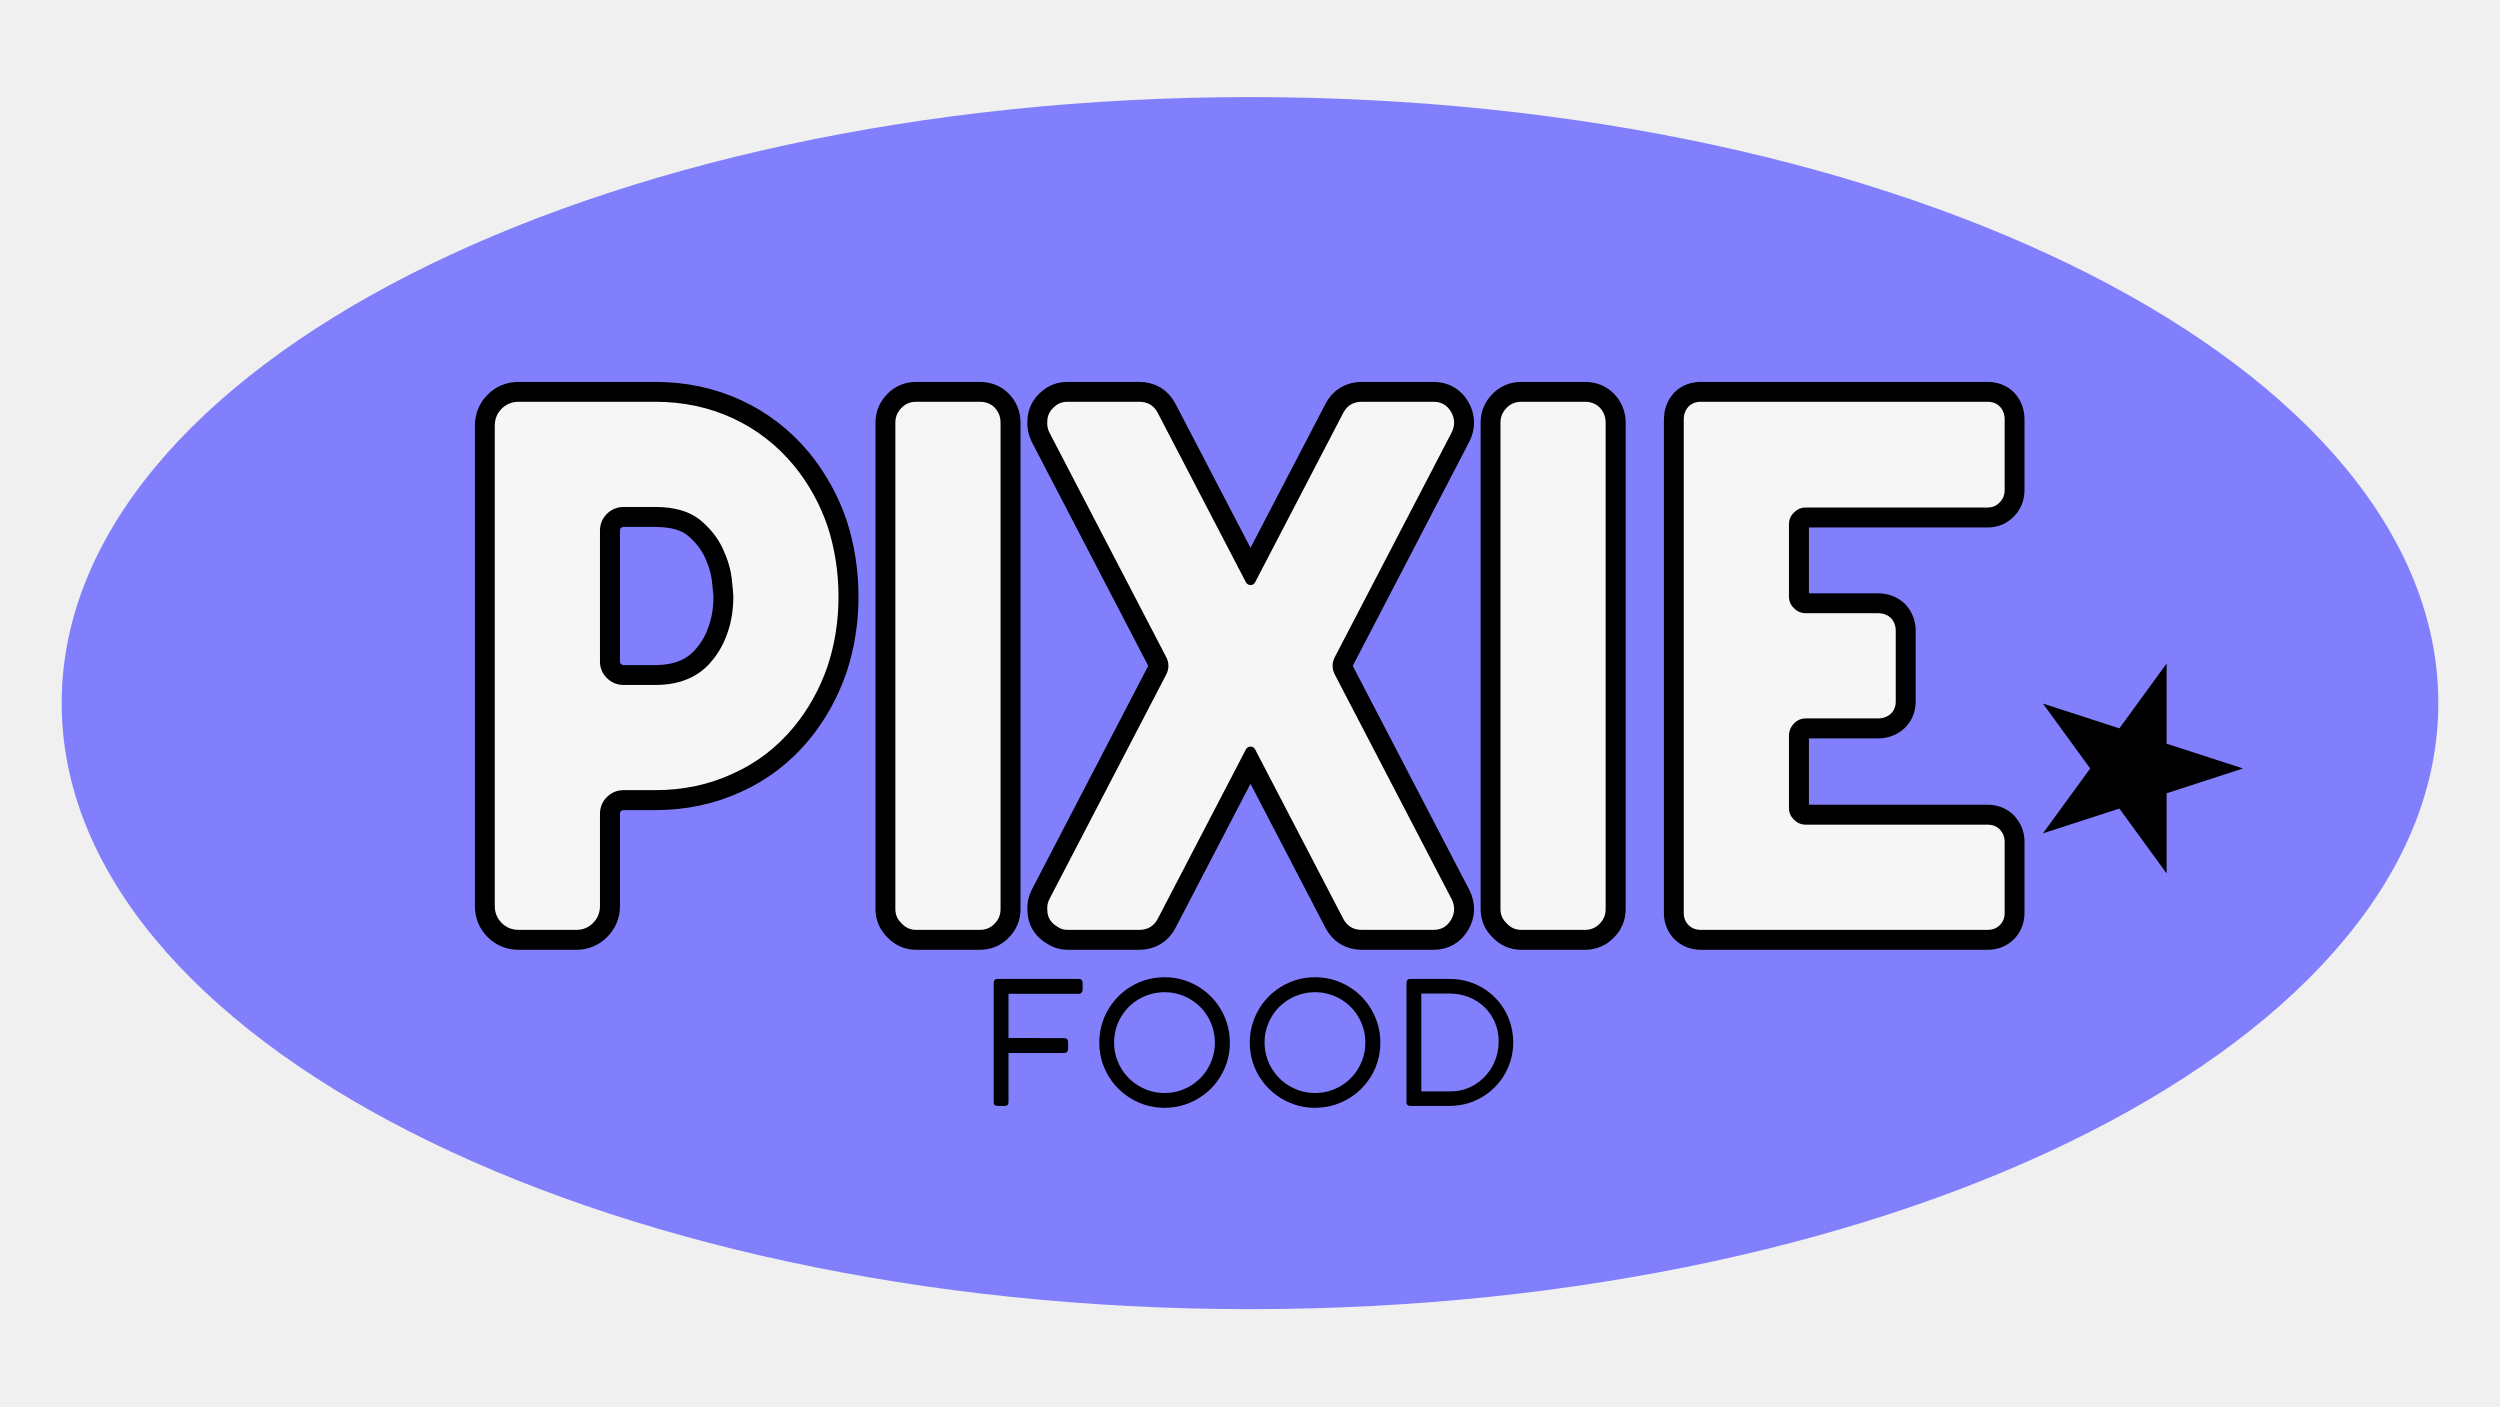
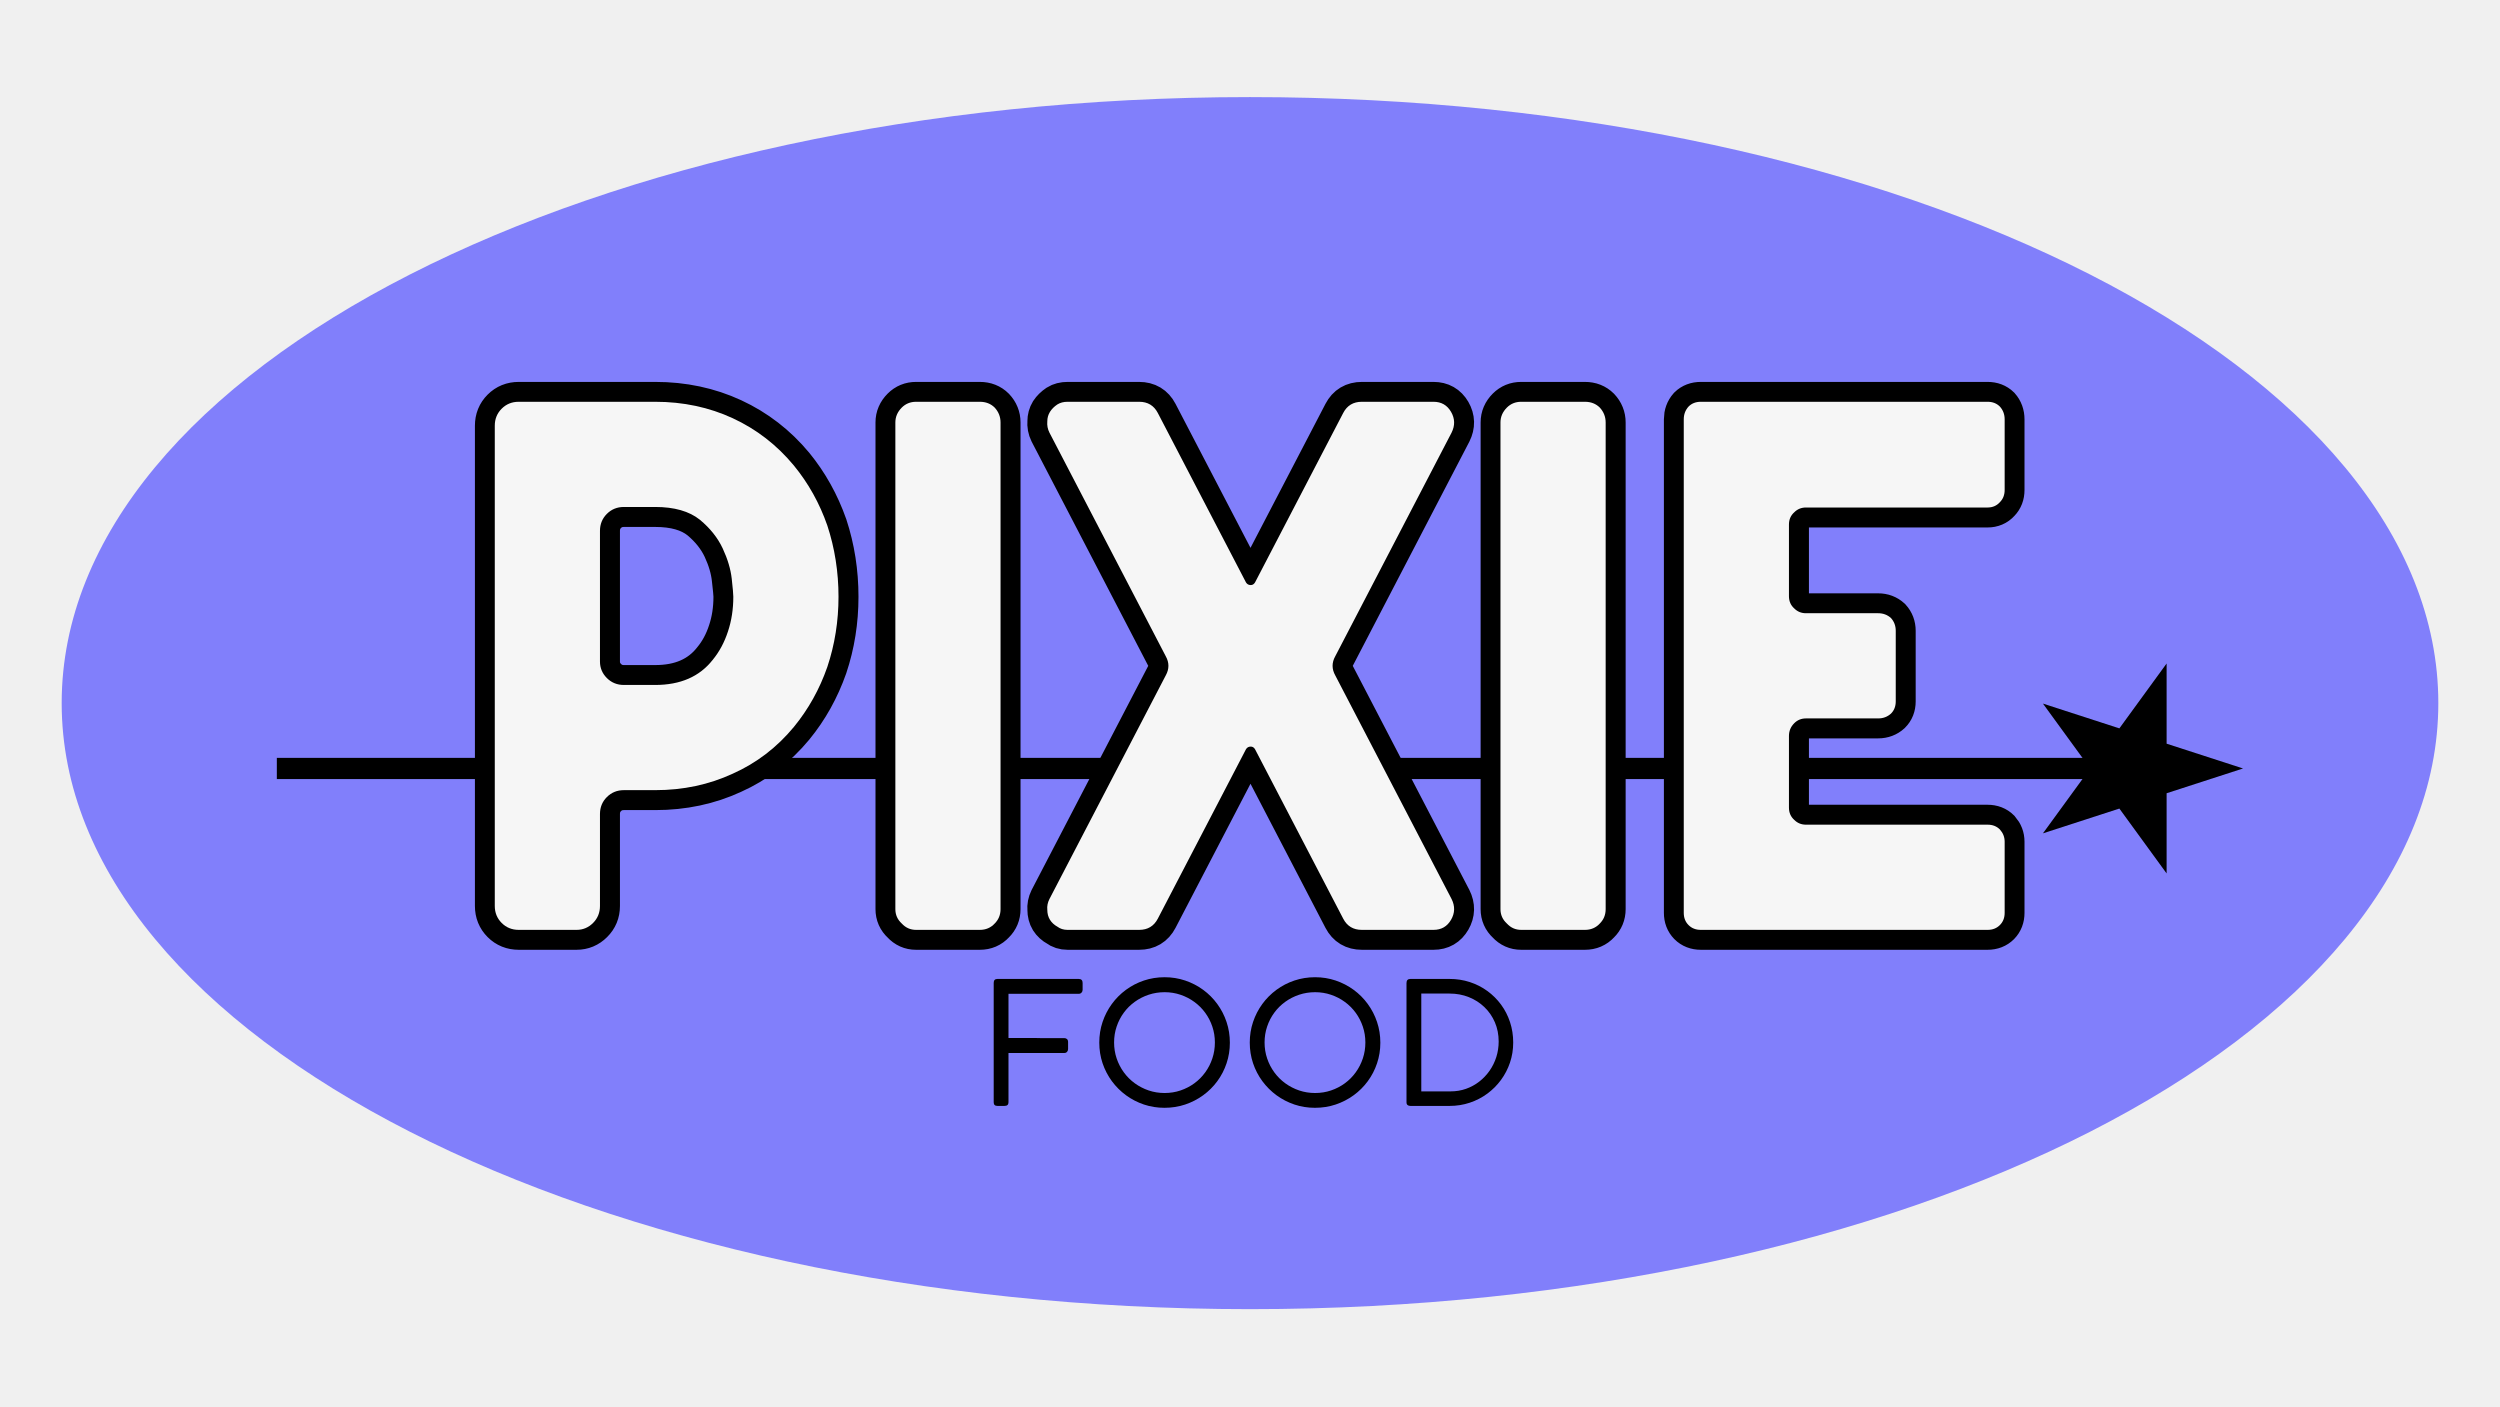
<svg xmlns="http://www.w3.org/2000/svg" width="2240" zoomAndPan="magnify" viewBox="0 0 1680 945" height="1260" preserveAspectRatio="xMidYMid meet" version="1.0">
  <defs>
    <g />
-     <clipPath id="1fbc718a94">
+     <clipPath id="6e4139cb01">
      <path d="M 41.445 65.246 L 1638.652 65.246 L 1638.652 879.754 L 41.445 879.754 Z M 41.445 65.246 " clip-rule="nonzero" />
    </clipPath>
-     <clipPath id="2f9f6becac">
+     <clipPath id="46f387a134">
      <path d="M 840 65.246 C 398.973 65.246 41.445 247.578 41.445 472.5 C 41.445 697.422 398.973 879.754 840 879.754 C 1281.027 879.754 1638.555 697.422 1638.555 472.5 C 1638.555 247.578 1281.027 65.246 840 65.246 Z M 840 65.246 " clip-rule="nonzero" />
    </clipPath>
-     <clipPath id="b875c22e42">
+     <clipPath id="ac659f5921">
      <path d="M 1372.855 445.867 L 1507.328 445.867 L 1507.328 587 L 1372.855 587 Z M 1372.855 445.867 " clip-rule="nonzero" />
    </clipPath>
-     <clipPath id="bff000cdd6">
+     <clipPath id="9e26e9afe2">
      <path d="M 1507.328 516.41 L 1455.965 533.062 L 1455.965 586.953 L 1424.219 543.355 L 1372.855 560.008 L 1404.602 516.41 L 1372.855 472.812 L 1424.219 489.465 L 1455.965 445.867 L 1455.965 499.758 Z M 1507.328 516.41 " clip-rule="nonzero" />
    </clipPath>
  </defs>
-   <rect x="-168" width="2016" fill="#ffffff" y="-94.5" height="1134" fill-opacity="0" />
-   <rect x="-168" width="2016" fill="#ffffff" y="-94.5" height="1134" fill-opacity="0" />
-   <g clip-path="url(#1fbc718a94)">
-     <g clip-path="url(#2f9f6becac)">
+   <g clip-path="url(#6e4139cb01)">
+     <g clip-path="url(#46f387a134)">
      <path fill="#817ffb" d="M 41.445 65.246 L 1638.652 65.246 L 1638.652 879.754 L 41.445 879.754 Z M 41.445 65.246 " fill-opacity="1" fill-rule="nonzero" />
    </g>
  </g>
-   <path stroke-linecap="butt" transform="matrix(0.75, 0.000000000000000051, -0.000000000000000051, 0.75, 186.03, 509.2828)" fill="none" stroke-linejoin="miter" d="M 0.002 9.498 L 1672.085 9.498 " stroke="#000000" stroke-width="19" stroke-opacity="0" stroke-miterlimit="4" />
-   <g clip-path="url(#b875c22e42)">
-     <g clip-path="url(#bff000cdd6)">
+   <path stroke-linecap="butt" transform="matrix(0.75, 0.000000000000000051, -0.000000000000000051, 0.75, 186.03, 509.2828)" fill="none" stroke-linejoin="miter" d="M 0.002 9.498 L 1672.085 9.498 " stroke="#000000" stroke-width="19" stroke-opacity="1" stroke-miterlimit="4" />
+   <g clip-path="url(#ac659f5921)">
+     <g clip-path="url(#9e26e9afe2)">
      <path fill="#000000" d="M 1507.328 445.867 L 1507.328 587.168 L 1372.855 587.168 L 1372.855 445.867 Z M 1507.328 445.867 " fill-opacity="1" fill-rule="nonzero" />
    </g>
  </g>
-   <path stroke-linecap="butt" transform="matrix(0.75, 0, 0, 0.75, 228.6756, 153.8714)" fill="none" stroke-linejoin="miter" d="M 406.469 211.947 C 419.406 227.828 429.401 245.765 436.453 265.755 C 443.115 286.057 446.448 307.322 446.448 329.557 C 446.448 351.406 443.115 372.328 436.453 392.312 C 429.401 412.38 419.406 430.317 406.469 446.125 C 391.203 464.562 372.959 478.546 351.729 488.078 C 330.427 497.916 307.261 502.838 282.235 502.838 L 254.11 502.838 C 248.068 502.838 242.99 504.89 238.886 508.994 C 234.781 513.104 232.724 518.177 232.724 524.218 L 232.724 606.614 C 232.724 612.661 230.636 617.734 226.448 621.838 C 222.344 625.948 217.422 628 211.693 628 L 159.86 628 C 153.818 628 148.74 625.948 144.636 621.838 C 140.526 617.734 138.474 612.661 138.474 606.614 L 138.474 176.27 C 138.474 170.224 140.526 165.151 144.636 161.046 C 148.74 156.937 153.818 154.885 159.86 154.885 L 282.235 154.885 C 307.261 154.885 330.427 159.807 351.729 169.645 C 372.959 179.484 391.203 193.583 406.469 211.947 Z M 333.599 386.156 C 339.646 378.875 344.255 370.312 347.433 360.474 C 350.61 350.942 352.198 340.635 352.198 329.557 C 352.198 327.312 351.693 321.927 350.688 313.406 C 349.755 304.802 347.084 295.739 342.667 286.208 C 338.172 276.682 331.354 268.119 322.214 260.526 C 312.683 252.932 299.354 249.135 282.235 249.135 L 254.11 249.135 C 248.068 249.135 242.99 251.187 238.886 255.296 C 234.781 259.401 232.724 264.479 232.724 270.52 L 232.724 387.666 C 232.724 393.323 234.781 398.203 238.886 402.307 C 242.99 406.494 248.068 408.583 254.11 408.583 L 282.235 408.583 C 304.703 408.583 321.823 401.109 333.599 386.156 Z M 573.047 154.885 C 578.396 154.885 582.813 156.63 586.297 160.114 C 589.86 163.911 591.646 168.328 591.646 173.364 L 591.646 609.406 C 591.646 614.52 589.86 618.817 586.297 622.307 C 582.813 626.104 578.396 628 573.047 628 L 515.87 628 C 510.834 628 506.573 626.104 503.089 622.307 C 499.292 618.817 497.391 614.52 497.391 609.406 L 497.391 173.364 C 497.391 168.328 499.292 163.911 503.089 160.114 C 506.573 156.63 510.834 154.885 515.87 154.885 Z M 995.74 600.338 C 998.917 606.692 998.761 612.89 995.276 618.937 C 991.787 624.979 986.558 628 979.584 628 L 915.318 628 C 907.646 628 902.068 624.666 898.584 618.005 L 819.558 466.109 C 818.625 464.562 817.386 463.786 815.839 463.786 C 813.901 463.786 812.469 464.562 811.537 466.109 L 732.511 618.005 C 729.026 624.666 723.448 628 715.776 628 L 651.625 628 C 648.063 628 645.037 627.031 642.558 625.093 C 639.693 623.546 637.448 621.494 635.818 618.937 C 634.271 616.38 633.495 613.359 633.495 609.869 C 633.183 606.692 633.802 603.515 635.354 600.338 L 739.599 399.984 C 742.776 394.25 742.776 388.557 739.599 382.901 L 635.354 182.427 C 633.802 179.25 633.183 175.921 633.495 172.432 C 633.495 169.26 634.271 166.39 635.818 163.833 C 637.448 161.354 639.693 159.145 642.558 157.208 C 645.037 155.661 648.063 154.885 651.625 154.885 L 715.776 154.885 C 723.448 154.885 729.026 158.218 732.511 164.88 L 811.537 316.656 C 812.469 318.286 813.901 319.099 815.839 319.099 C 817.386 319.099 818.625 318.286 819.558 316.656 L 898.584 164.88 C 902.068 158.218 907.646 154.885 915.318 154.885 L 979.584 154.885 C 986.558 154.885 991.787 157.869 995.276 163.833 C 998.761 169.88 998.917 176.078 995.74 182.427 L 891.495 382.901 C 888.318 388.557 888.318 394.25 891.495 399.984 Z M 1115.235 154.885 C 1120.578 154.885 1124.995 156.63 1128.485 160.114 C 1132.047 163.911 1133.828 168.328 1133.828 173.364 L 1133.828 609.406 C 1133.828 614.52 1132.047 618.817 1128.485 622.307 C 1124.995 626.104 1120.578 628 1115.235 628 L 1058.058 628 C 1053.021 628 1048.761 626.104 1045.271 622.307 C 1041.474 618.817 1039.578 614.52 1039.578 609.406 L 1039.578 173.364 C 1039.578 168.328 1041.474 163.911 1045.271 160.114 C 1048.761 156.63 1053.021 154.885 1058.058 154.885 Z M 1313.276 249.604 C 1309.094 249.604 1305.568 251.036 1302.703 253.901 C 1299.604 256.692 1298.052 260.333 1298.052 264.828 L 1298.052 329.093 C 1298.052 333.51 1299.604 337.151 1302.703 340.015 C 1305.568 342.885 1309.094 344.317 1313.276 344.317 L 1378.011 344.317 C 1382.427 344.317 1386.224 345.75 1389.401 348.619 C 1392.266 351.791 1393.698 355.588 1393.698 360.005 L 1393.698 423.343 C 1393.698 427.76 1392.266 431.401 1389.401 434.27 C 1386.224 437.135 1382.427 438.567 1378.011 438.567 L 1313.276 438.567 C 1309.094 438.567 1305.568 440 1302.703 442.869 C 1299.604 446.046 1298.052 449.843 1298.052 454.255 L 1298.052 518.526 C 1298.052 522.942 1299.604 526.583 1302.703 529.448 C 1305.568 532.317 1309.094 533.75 1313.276 533.75 L 1475.979 533.75 C 1480.474 533.75 1484.157 535.182 1487.021 538.046 C 1489.813 541.224 1491.203 544.869 1491.203 548.974 L 1491.203 612.776 C 1491.203 617.192 1489.813 620.833 1487.021 623.698 C 1484.157 626.567 1480.474 628 1475.979 628 L 1219.026 628 C 1214.532 628 1210.854 626.567 1207.985 623.698 C 1205.198 620.833 1203.802 617.192 1203.802 612.776 L 1203.802 170.572 C 1203.802 166.083 1205.198 162.244 1207.985 159.067 C 1210.854 156.281 1214.532 154.885 1219.026 154.885 L 1475.979 154.885 C 1480.474 154.885 1484.157 156.281 1487.021 159.067 C 1489.813 162.244 1491.203 166.083 1491.203 170.572 L 1491.203 233.911 C 1491.203 238.328 1489.813 241.968 1487.021 244.838 C 1484.157 248.015 1480.474 249.604 1475.979 249.604 Z M 1313.276 249.604 " stroke="#000000" stroke-width="35.702" stroke-opacity="1" stroke-miterlimit="4" />
+   <path stroke-linecap="butt" transform="matrix(0.75, 0, 0, 0.75, 228.6756, 153.8712)" fill="none" stroke-linejoin="miter" d="M 406.469 211.948 C 419.406 227.828 429.401 245.766 436.453 265.755 C 443.115 286.052 446.448 307.323 446.448 329.557 C 446.448 351.406 443.115 372.323 436.453 392.312 C 429.401 412.38 419.406 430.318 406.469 446.12 C 391.203 464.562 372.959 478.547 351.729 488.078 C 330.427 497.917 307.261 502.833 282.235 502.833 L 254.11 502.833 C 248.068 502.833 242.99 504.891 238.886 508.995 C 234.781 513.099 232.724 518.177 232.724 524.219 L 232.724 606.614 C 232.724 612.661 230.636 617.734 226.448 621.838 C 222.344 625.948 217.422 628 211.693 628 L 159.86 628 C 153.818 628 148.74 625.948 144.636 621.838 C 140.526 617.734 138.474 612.661 138.474 606.614 L 138.474 176.271 C 138.474 170.224 140.526 165.151 144.636 161.047 C 148.74 156.937 153.818 154.885 159.86 154.885 L 282.235 154.885 C 307.261 154.885 330.427 159.807 351.729 169.646 C 372.959 179.484 391.203 193.583 406.469 211.948 Z M 333.599 386.156 C 339.646 378.87 344.255 370.312 347.433 360.469 C 350.61 350.943 352.198 340.635 352.198 329.557 C 352.198 327.312 351.693 321.927 350.688 313.406 C 349.755 304.802 347.084 295.739 342.667 286.208 C 338.172 276.682 331.354 268.12 322.214 260.526 C 312.683 252.932 299.354 249.135 282.235 249.135 L 254.11 249.135 C 248.068 249.135 242.99 251.187 238.886 255.297 C 234.781 259.401 232.724 264.479 232.724 270.521 L 232.724 387.667 C 232.724 393.323 234.781 398.203 238.886 402.307 C 242.99 406.495 248.068 408.583 254.11 408.583 L 282.235 408.583 C 304.703 408.583 321.823 401.109 333.599 386.156 Z M 573.047 154.885 C 578.396 154.885 582.813 156.63 586.297 160.114 C 589.86 163.911 591.646 168.328 591.646 173.364 L 591.646 609.406 C 591.646 614.521 589.86 618.818 586.297 622.307 C 582.813 626.104 578.396 628 573.047 628 L 515.87 628 C 510.834 628 506.573 626.104 503.089 622.307 C 499.292 618.818 497.391 614.521 497.391 609.406 L 497.391 173.364 C 497.391 168.328 499.292 163.911 503.089 160.114 C 506.573 156.63 510.834 154.885 515.87 154.885 Z M 995.74 600.338 C 998.917 606.693 998.761 612.891 995.276 618.937 C 991.787 624.979 986.558 628 979.584 628 L 915.318 628 C 907.646 628 902.068 624.667 898.584 618.005 L 819.558 466.109 C 818.625 464.562 817.386 463.786 815.839 463.786 C 813.901 463.786 812.469 464.562 811.537 466.109 L 732.511 618.005 C 729.026 624.667 723.448 628 715.776 628 L 651.625 628 C 648.063 628 645.037 627.031 642.558 625.094 C 639.693 623.547 637.448 621.489 635.818 618.937 C 634.271 616.38 633.495 613.359 633.495 609.87 C 633.183 606.693 633.802 603.516 635.354 600.338 L 739.599 399.984 C 742.776 394.25 742.776 388.557 739.599 382.901 L 635.354 182.427 C 633.802 179.25 633.183 175.922 633.495 172.432 C 633.495 169.255 634.271 166.391 635.818 163.833 C 637.448 161.354 639.693 159.146 642.558 157.208 C 645.037 155.661 648.063 154.885 651.625 154.885 L 715.776 154.885 C 723.448 154.885 729.026 158.219 732.511 164.88 L 811.537 316.656 C 812.469 318.286 813.901 319.099 815.839 319.099 C 817.386 319.099 818.625 318.286 819.558 316.656 L 898.584 164.88 C 902.068 158.219 907.646 154.885 915.318 154.885 L 979.584 154.885 C 986.558 154.885 991.787 157.87 995.276 163.833 C 998.761 169.875 998.917 176.078 995.74 182.427 L 891.495 382.901 C 888.318 388.557 888.318 394.25 891.495 399.984 Z M 1115.235 154.885 C 1120.578 154.885 1124.995 156.63 1128.485 160.114 C 1132.047 163.911 1133.828 168.328 1133.828 173.364 L 1133.828 609.406 C 1133.828 614.521 1132.047 618.818 1128.485 622.307 C 1124.995 626.104 1120.578 628 1115.235 628 L 1058.058 628 C 1053.021 628 1048.761 626.104 1045.271 622.307 C 1041.474 618.818 1039.578 614.521 1039.578 609.406 L 1039.578 173.364 C 1039.578 168.328 1041.474 163.911 1045.271 160.114 C 1048.761 156.63 1053.021 154.885 1058.058 154.885 Z M 1313.276 249.599 C 1309.094 249.599 1305.568 251.036 1302.703 253.901 C 1299.604 256.693 1298.052 260.333 1298.052 264.828 L 1298.052 329.094 C 1298.052 333.51 1299.604 337.151 1302.703 340.016 C 1305.568 342.885 1309.094 344.318 1313.276 344.318 L 1378.011 344.318 C 1382.427 344.318 1386.224 345.75 1389.401 348.62 C 1392.266 351.792 1393.698 355.588 1393.698 360.005 L 1393.698 423.344 C 1393.698 427.76 1392.266 431.401 1389.401 434.271 C 1386.224 437.135 1382.427 438.568 1378.011 438.568 L 1313.276 438.568 C 1309.094 438.568 1305.568 440 1302.703 442.87 C 1299.604 446.047 1298.052 449.844 1298.052 454.255 L 1298.052 518.526 C 1298.052 522.943 1299.604 526.583 1302.703 529.448 C 1305.568 532.318 1309.094 533.75 1313.276 533.75 L 1475.979 533.75 C 1480.474 533.75 1484.157 535.182 1487.021 538.047 C 1489.813 541.224 1491.203 544.864 1491.203 548.974 L 1491.203 612.776 C 1491.203 617.193 1489.813 620.833 1487.021 623.698 C 1484.157 626.568 1480.474 628 1475.979 628 L 1219.026 628 C 1214.532 628 1210.854 626.568 1207.985 623.698 C 1205.198 620.833 1203.802 617.193 1203.802 612.776 L 1203.802 170.573 C 1203.802 166.083 1205.198 162.245 1207.985 159.068 C 1210.854 156.281 1214.532 154.885 1219.026 154.885 L 1475.979 154.885 C 1480.474 154.885 1484.157 156.281 1487.021 159.068 C 1489.813 162.245 1491.203 166.083 1491.203 170.573 L 1491.203 233.911 C 1491.203 238.328 1489.813 241.969 1487.021 244.838 C 1484.157 248.016 1480.474 249.599 1475.979 249.599 Z M 1313.276 249.599 " stroke="#000000" stroke-width="35.702" stroke-opacity="1" stroke-miterlimit="4" />
  <g fill="#f6f6f6" fill-opacity="1">
-     <g transform="translate(289.6483, 624.8714)">
+     <g transform="translate(289.6483, 624.8712)">
      <g>
        <path d="M 243.844 -312.031 C 253.602 -300.133 261.098 -286.688 266.328 -271.688 C 271.328 -256.457 273.828 -240.508 273.828 -223.844 C 273.828 -207.426 271.328 -191.719 266.328 -176.719 C 261.098 -161.727 253.602 -148.281 243.844 -136.375 C 232.414 -122.57 218.727 -112.102 202.781 -104.969 C 186.832 -97.582 169.457 -93.891 150.656 -93.891 L 129.594 -93.891 C 125.07 -93.891 121.266 -92.344 118.172 -89.25 C 115.078 -86.156 113.531 -82.348 113.531 -77.828 L 113.531 -16.062 C 113.531 -11.539 111.984 -7.734 108.891 -4.641 C 105.797 -1.547 102.109 0 97.828 0 L 58.906 0 C 54.383 0 50.578 -1.547 47.484 -4.641 C 44.391 -7.734 42.844 -11.539 42.844 -16.062 L 42.844 -338.812 C 42.844 -343.332 44.391 -347.141 47.484 -350.234 C 50.578 -353.328 54.383 -354.875 58.906 -354.875 L 150.656 -354.875 C 169.457 -354.875 186.832 -351.188 202.781 -343.812 C 218.727 -336.426 232.414 -325.832 243.844 -312.031 Z M 189.219 -181.359 C 193.738 -186.836 197.191 -193.266 199.578 -200.641 C 201.953 -207.785 203.141 -215.52 203.141 -223.844 C 203.141 -225.508 202.785 -229.555 202.078 -235.984 C 201.359 -242.41 199.332 -249.195 196 -256.344 C 192.664 -263.477 187.551 -269.898 180.656 -275.609 C 173.508 -281.328 163.508 -284.188 150.656 -284.188 L 129.594 -284.188 C 125.07 -284.188 121.266 -282.641 118.172 -279.547 C 115.078 -276.453 113.531 -272.645 113.531 -268.125 L 113.531 -180.297 C 113.531 -176.004 115.078 -172.312 118.172 -169.219 C 121.266 -166.125 125.07 -164.578 129.594 -164.578 L 150.656 -164.578 C 167.562 -164.578 180.414 -170.172 189.219 -181.359 Z M 189.219 -181.359 " />
      </g>
    </g>
  </g>
  <g fill="#f6f6f6" fill-opacity="1">
-     <g transform="translate(558.8367, 624.8714)">
+     <g transform="translate(558.8367, 624.8712)">
      <g>
        <path d="M 99.609 -354.875 C 103.648 -354.875 106.984 -353.566 109.609 -350.953 C 112.223 -348.086 113.531 -344.754 113.531 -340.953 L 113.531 -13.922 C 113.531 -10.117 112.223 -6.906 109.609 -4.281 C 106.984 -1.426 103.648 0 99.609 0 L 56.766 0 C 52.953 0 49.738 -1.426 47.125 -4.281 C 44.27 -6.906 42.844 -10.117 42.844 -13.922 L 42.844 -340.953 C 42.844 -344.754 44.27 -348.086 47.125 -350.953 C 49.738 -353.566 52.953 -354.875 56.766 -354.875 Z M 99.609 -354.875 " />
      </g>
    </g>
  </g>
  <g fill="#f6f6f6" fill-opacity="1">
-     <g transform="translate(682.0061, 624.8714)">
+     <g transform="translate(682.0061, 624.8712)">
      <g>
        <path d="M 293.469 -20.703 C 295.844 -15.941 295.723 -11.301 293.109 -6.781 C 290.492 -2.258 286.566 0 281.328 0 L 233.125 0 C 227.414 0 223.254 -2.5 220.641 -7.5 L 161.375 -121.391 C 160.656 -122.578 159.703 -123.172 158.516 -123.172 C 157.086 -123.172 156.016 -122.578 155.297 -121.391 L 96.031 -7.5 C 93.414 -2.5 89.254 0 83.547 0 L 35.344 0 C 32.727 0 30.469 -0.711 28.562 -2.141 C 26.414 -3.328 24.75 -4.875 23.562 -6.781 C 22.375 -8.688 21.781 -10.945 21.781 -13.562 C 21.539 -15.945 22.016 -18.328 23.203 -20.703 L 101.391 -171.016 C 103.773 -175.297 103.773 -179.578 101.391 -183.859 L 23.203 -334.172 C 22.016 -336.547 21.539 -339.039 21.781 -341.656 C 21.781 -344.039 22.375 -346.188 23.562 -348.094 C 24.75 -350 26.414 -351.664 28.562 -353.094 C 30.469 -354.281 32.727 -354.875 35.344 -354.875 L 83.547 -354.875 C 89.254 -354.875 93.414 -352.375 96.031 -347.375 L 155.297 -233.484 C 156.016 -232.297 157.086 -231.703 158.516 -231.703 C 159.703 -231.703 160.656 -232.297 161.375 -233.484 L 220.641 -347.375 C 223.254 -352.375 227.414 -354.875 233.125 -354.875 L 281.328 -354.875 C 286.566 -354.875 290.492 -352.613 293.109 -348.094 C 295.723 -343.57 295.844 -338.93 293.469 -334.172 L 215.281 -183.859 C 212.895 -179.578 212.895 -175.297 215.281 -171.016 Z M 293.469 -20.703 " />
      </g>
    </g>
  </g>
  <g fill="#f6f6f6" fill-opacity="1">
-     <g transform="translate(965.4751, 624.8714)">
+     <g transform="translate(965.4751, 624.8712)">
      <g>
        <path d="M 99.609 -354.875 C 103.648 -354.875 106.984 -353.566 109.609 -350.953 C 112.223 -348.086 113.531 -344.754 113.531 -340.953 L 113.531 -13.922 C 113.531 -10.117 112.223 -6.906 109.609 -4.281 C 106.984 -1.426 103.648 0 99.609 0 L 56.766 0 C 52.953 0 49.738 -1.426 47.125 -4.281 C 44.27 -6.906 42.844 -10.117 42.844 -13.922 L 42.844 -340.953 C 42.844 -344.754 44.27 -348.086 47.125 -350.953 C 49.738 -353.566 52.953 -354.875 56.766 -354.875 Z M 99.609 -354.875 " />
      </g>
    </g>
  </g>
  <g fill="#f6f6f6" fill-opacity="1">
-     <g transform="translate(1088.645, 624.8714)">
+     <g transform="translate(1088.645, 624.8712)">
      <g>
        <path d="M 124.953 -283.828 C 121.859 -283.828 119.238 -282.754 117.094 -280.609 C 114.719 -278.473 113.531 -275.738 113.531 -272.406 L 113.531 -224.203 C 113.531 -220.867 114.719 -218.133 117.094 -216 C 119.238 -213.852 121.859 -212.781 124.953 -212.781 L 173.516 -212.781 C 176.836 -212.781 179.691 -211.707 182.078 -209.562 C 184.223 -207.188 185.297 -204.332 185.297 -201 L 185.297 -153.516 C 185.297 -150.18 184.223 -147.445 182.078 -145.312 C 179.691 -143.164 176.836 -142.094 173.516 -142.094 L 124.953 -142.094 C 121.859 -142.094 119.238 -141.02 117.094 -138.875 C 114.719 -136.5 113.531 -133.645 113.531 -130.312 L 113.531 -82.109 C 113.531 -78.773 114.719 -76.039 117.094 -73.906 C 119.238 -71.758 121.859 -70.688 124.953 -70.688 L 247.062 -70.688 C 250.383 -70.688 253.117 -69.613 255.266 -67.469 C 257.41 -65.094 258.484 -62.359 258.484 -59.266 L 258.484 -11.422 C 258.484 -8.086 257.41 -5.352 255.266 -3.219 C 253.117 -1.07 250.383 0 247.062 0 L 54.266 0 C 50.93 0 48.195 -1.07 46.062 -3.219 C 43.914 -5.352 42.844 -8.086 42.844 -11.422 L 42.844 -343.094 C 42.844 -346.426 43.914 -349.281 46.062 -351.656 C 48.195 -353.801 50.93 -354.875 54.266 -354.875 L 247.062 -354.875 C 250.383 -354.875 253.117 -353.801 255.266 -351.656 C 257.41 -349.281 258.484 -346.426 258.484 -343.094 L 258.484 -295.609 C 258.484 -292.273 257.41 -289.535 255.266 -287.391 C 253.117 -285.016 250.383 -283.828 247.062 -283.828 Z M 124.953 -283.828 " />
      </g>
    </g>
  </g>
  <g fill="#000000" fill-opacity="1">
-     <g transform="translate(658.4532, 743.1764)">
+     <g transform="translate(658.4532, 743.1765)">
      <g>
        <path d="M 16.547 0 L 11.844 0 C 10.156 0 9.312 -0.801 9.312 -2.406 L 9.312 -82.688 C 9.312 -84.445 10.156 -85.328 11.844 -85.328 L 66.422 -85.328 C 68.18 -85.328 69.062 -84.426 69.062 -82.625 L 69.062 -77.969 C 69.062 -77.25 68.812 -76.629 68.312 -76.109 C 67.82 -75.586 67.191 -75.328 66.422 -75.328 L 19.25 -75.328 L 19.25 -45.625 L 37.984 -45.625 C 38.785 -45.582 39.781 -45.562 40.969 -45.562 C 42.156 -45.562 43.516 -45.562 45.047 -45.562 L 56.766 -45.562 C 57.492 -45.562 58.098 -45.344 58.578 -44.906 C 59.055 -44.469 59.297 -43.805 59.297 -42.922 L 59.297 -38.219 C 59.297 -37.488 59.066 -36.863 58.609 -36.344 C 58.148 -35.82 57.535 -35.562 56.766 -35.562 L 19.25 -35.562 L 19.25 -2.406 C 19.25 -0.801 18.348 0 16.547 0 Z M 16.547 0 " />
      </g>
    </g>
  </g>
  <g fill="#000000" fill-opacity="1">
-     <g transform="translate(733.6072, 743.1764)">
+     <g transform="translate(733.6072, 743.1765)">
      <g>
        <path d="M 48.906 1.266 C 44.07 1.266 39.473 0.531 35.109 -0.938 C 30.742 -2.414 26.738 -4.484 23.094 -7.141 C 19.457 -9.805 16.285 -12.969 13.578 -16.625 C 10.879 -20.289 8.789 -24.316 7.312 -28.703 C 5.844 -33.086 5.109 -37.711 5.109 -42.578 C 5.109 -47.398 5.844 -52.004 7.312 -56.391 C 8.789 -60.785 10.863 -64.812 13.531 -68.469 C 16.195 -72.125 19.359 -75.301 23.016 -78 C 26.672 -80.695 30.703 -82.785 35.109 -84.266 C 39.516 -85.742 44.148 -86.484 49.016 -86.484 C 53.836 -86.484 58.441 -85.742 62.828 -84.266 C 67.211 -82.785 71.234 -80.707 74.891 -78.031 C 78.555 -75.352 81.727 -72.176 84.406 -68.5 C 87.094 -64.82 89.172 -60.785 90.641 -56.391 C 92.117 -52.004 92.859 -47.363 92.859 -42.469 C 92.859 -37.633 92.117 -33.023 90.641 -28.641 C 89.172 -24.254 87.094 -20.238 84.406 -16.594 C 81.727 -12.957 78.555 -9.805 74.891 -7.141 C 71.234 -4.484 67.211 -2.414 62.828 -0.938 C 58.441 0.531 53.801 1.266 48.906 1.266 Z M 49.016 -8.672 C 52.766 -8.672 56.332 -9.242 59.719 -10.391 C 63.113 -11.547 66.219 -13.156 69.031 -15.219 C 71.852 -17.289 74.285 -19.742 76.328 -22.578 C 78.379 -25.41 79.969 -28.52 81.094 -31.906 C 82.227 -35.301 82.797 -38.879 82.797 -42.641 C 82.797 -46.348 82.227 -49.891 81.094 -53.266 C 79.969 -56.641 78.379 -59.734 76.328 -62.547 C 74.285 -65.359 71.852 -67.797 69.031 -69.859 C 66.219 -71.93 63.113 -73.539 59.719 -74.688 C 56.332 -75.844 52.766 -76.422 49.016 -76.422 C 45.266 -76.422 41.691 -75.852 38.297 -74.719 C 34.91 -73.594 31.797 -72.004 28.953 -69.953 C 26.117 -67.91 23.664 -65.477 21.594 -62.656 C 19.531 -59.844 17.926 -56.738 16.781 -53.344 C 15.633 -49.957 15.062 -46.391 15.062 -42.641 C 15.062 -38.879 15.633 -35.301 16.781 -31.906 C 17.926 -28.52 19.531 -25.41 21.594 -22.578 C 23.664 -19.742 26.117 -17.289 28.953 -15.219 C 31.797 -13.156 34.91 -11.547 38.297 -10.391 C 41.691 -9.242 45.266 -8.672 49.016 -8.672 Z M 49.016 -8.672 " />
      </g>
    </g>
  </g>
  <g fill="#000000" fill-opacity="1">
-     <g transform="translate(834.7317, 743.1764)">
+     <g transform="translate(834.7317, 743.1765)">
      <g>
        <path d="M 48.906 1.266 C 44.07 1.266 39.473 0.531 35.109 -0.938 C 30.742 -2.414 26.738 -4.484 23.094 -7.141 C 19.457 -9.805 16.285 -12.969 13.578 -16.625 C 10.879 -20.289 8.789 -24.316 7.312 -28.703 C 5.844 -33.086 5.109 -37.711 5.109 -42.578 C 5.109 -47.398 5.844 -52.004 7.312 -56.391 C 8.789 -60.785 10.863 -64.812 13.531 -68.469 C 16.195 -72.125 19.359 -75.301 23.016 -78 C 26.672 -80.695 30.703 -82.785 35.109 -84.266 C 39.516 -85.742 44.148 -86.484 49.016 -86.484 C 53.836 -86.484 58.441 -85.742 62.828 -84.266 C 67.211 -82.785 71.234 -80.707 74.891 -78.031 C 78.555 -75.352 81.727 -72.176 84.406 -68.5 C 87.094 -64.82 89.172 -60.785 90.641 -56.391 C 92.117 -52.004 92.859 -47.363 92.859 -42.469 C 92.859 -37.633 92.117 -33.023 90.641 -28.641 C 89.172 -24.254 87.094 -20.238 84.406 -16.594 C 81.727 -12.957 78.555 -9.805 74.891 -7.141 C 71.234 -4.484 67.211 -2.414 62.828 -0.938 C 58.441 0.531 53.801 1.266 48.906 1.266 Z M 49.016 -8.672 C 52.766 -8.672 56.332 -9.242 59.719 -10.391 C 63.113 -11.547 66.219 -13.156 69.031 -15.219 C 71.852 -17.289 74.285 -19.742 76.328 -22.578 C 78.379 -25.41 79.969 -28.52 81.094 -31.906 C 82.227 -35.301 82.797 -38.879 82.797 -42.641 C 82.797 -46.348 82.227 -49.891 81.094 -53.266 C 79.969 -56.641 78.379 -59.734 76.328 -62.547 C 74.285 -65.359 71.852 -67.797 69.031 -69.859 C 66.219 -71.93 63.113 -73.539 59.719 -74.688 C 56.332 -75.844 52.766 -76.422 49.016 -76.422 C 45.266 -76.422 41.691 -75.852 38.297 -74.719 C 34.91 -73.594 31.797 -72.004 28.953 -69.953 C 26.117 -67.91 23.664 -65.477 21.594 -62.656 C 19.531 -59.844 17.926 -56.738 16.781 -53.344 C 15.633 -49.957 15.062 -46.391 15.062 -42.641 C 15.062 -38.879 15.633 -35.301 16.781 -31.906 C 17.926 -28.52 19.531 -25.41 21.594 -22.578 C 23.664 -19.742 26.117 -17.289 28.953 -15.219 C 31.797 -13.156 34.91 -11.547 38.297 -10.391 C 41.691 -9.242 45.266 -8.672 49.016 -8.672 Z M 49.016 -8.672 " />
      </g>
    </g>
  </g>
  <g fill="#000000" fill-opacity="1">
-     <g transform="translate(935.8563, 743.1764)">
+     <g transform="translate(935.8563, 743.1765)">
      <g>
        <path d="M 38.266 0 L 11.953 0 C 11.148 0 10.508 -0.191 10.031 -0.578 C 9.551 -0.961 9.312 -1.594 9.312 -2.469 L 9.312 -82.578 C 9.312 -84.41 10.191 -85.328 11.953 -85.328 L 38.266 -85.328 C 43.016 -85.328 47.535 -84.629 51.828 -83.234 C 56.117 -81.836 60.047 -79.844 63.609 -77.25 C 67.172 -74.664 70.254 -71.602 72.859 -68.062 C 75.461 -64.52 77.473 -60.594 78.891 -56.281 C 80.305 -51.969 81.016 -47.398 81.016 -42.578 C 81.016 -37.867 80.297 -33.383 78.859 -29.125 C 77.422 -24.875 75.398 -20.977 72.797 -17.438 C 70.191 -13.895 67.117 -10.82 63.578 -8.219 C 60.035 -5.613 56.117 -3.594 51.828 -2.156 C 47.535 -0.719 43.016 0 38.266 0 Z M 19.25 -9.766 L 38.953 -9.766 C 42.598 -9.766 46.047 -10.336 49.297 -11.484 C 52.555 -12.641 55.523 -14.258 58.203 -16.344 C 60.891 -18.438 63.207 -20.879 65.156 -23.672 C 67.113 -26.473 68.617 -29.535 69.672 -32.859 C 70.723 -36.191 71.25 -39.66 71.25 -43.266 C 71.25 -47.941 70.406 -52.242 68.719 -56.172 C 67.031 -60.098 64.68 -63.504 61.672 -66.391 C 58.672 -69.285 55.176 -71.523 51.188 -73.109 C 47.207 -74.703 42.898 -75.5 38.266 -75.5 L 19.25 -75.5 Z M 19.25 -9.766 " />
      </g>
    </g>
  </g>
</svg>
